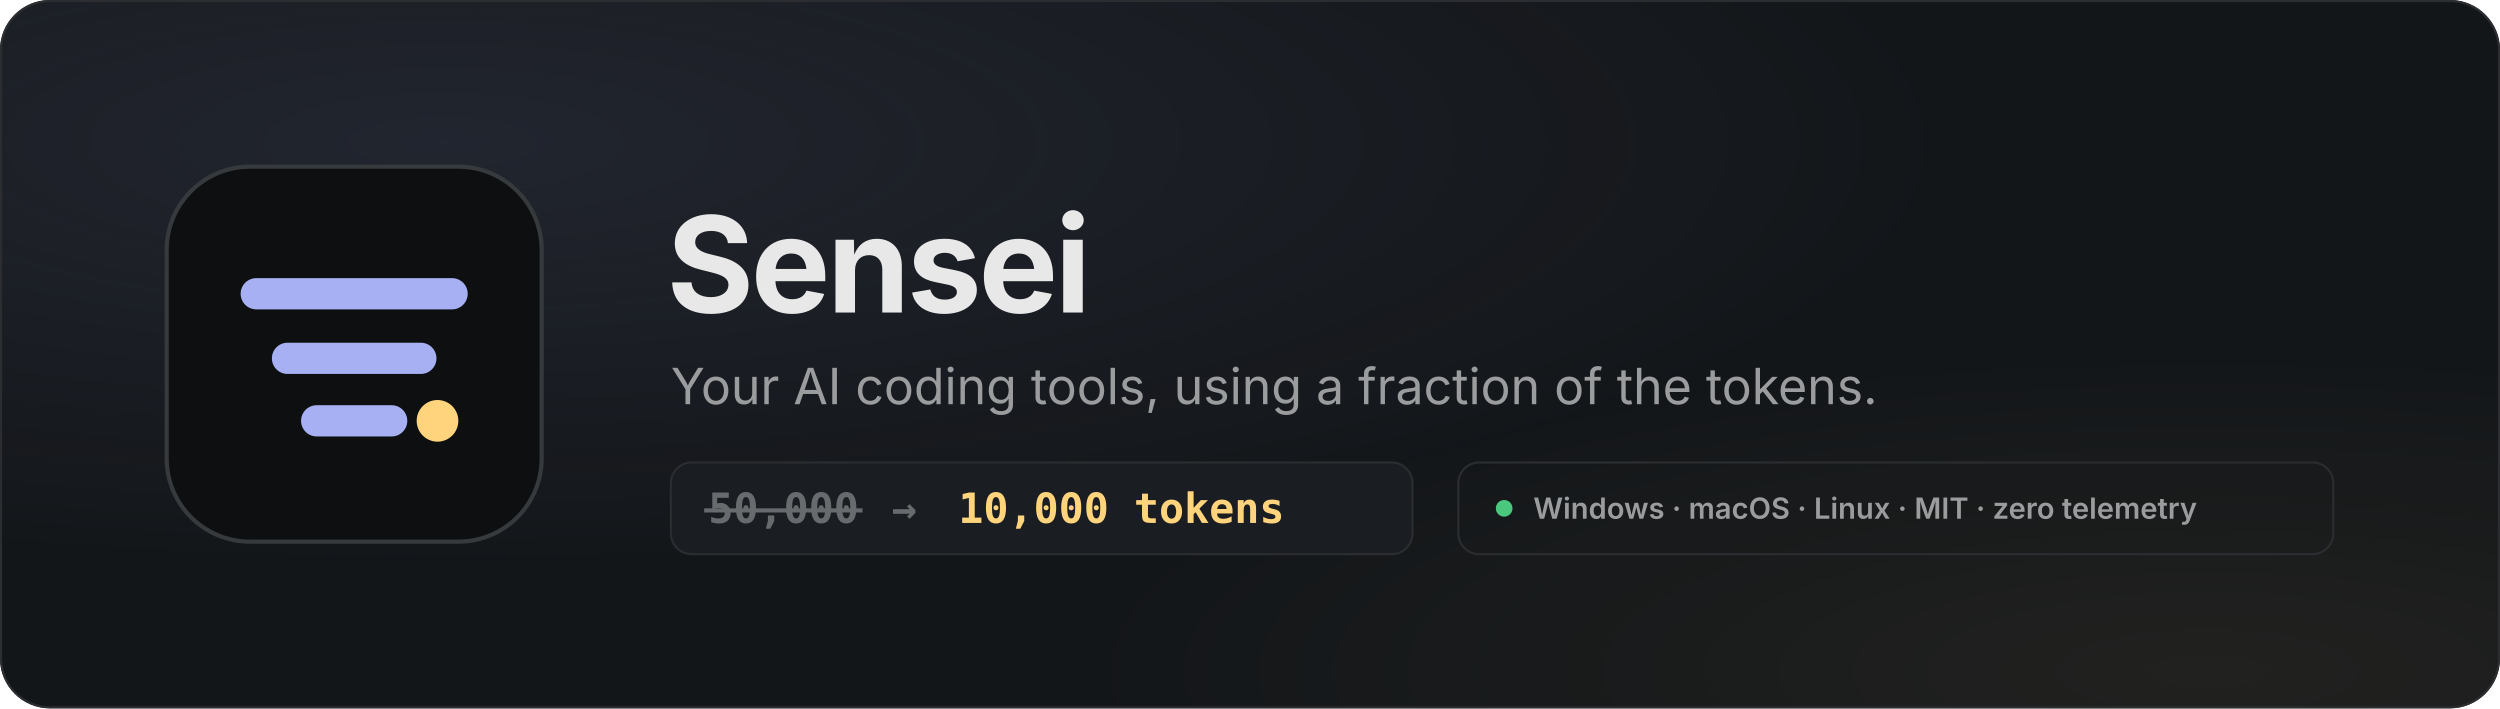
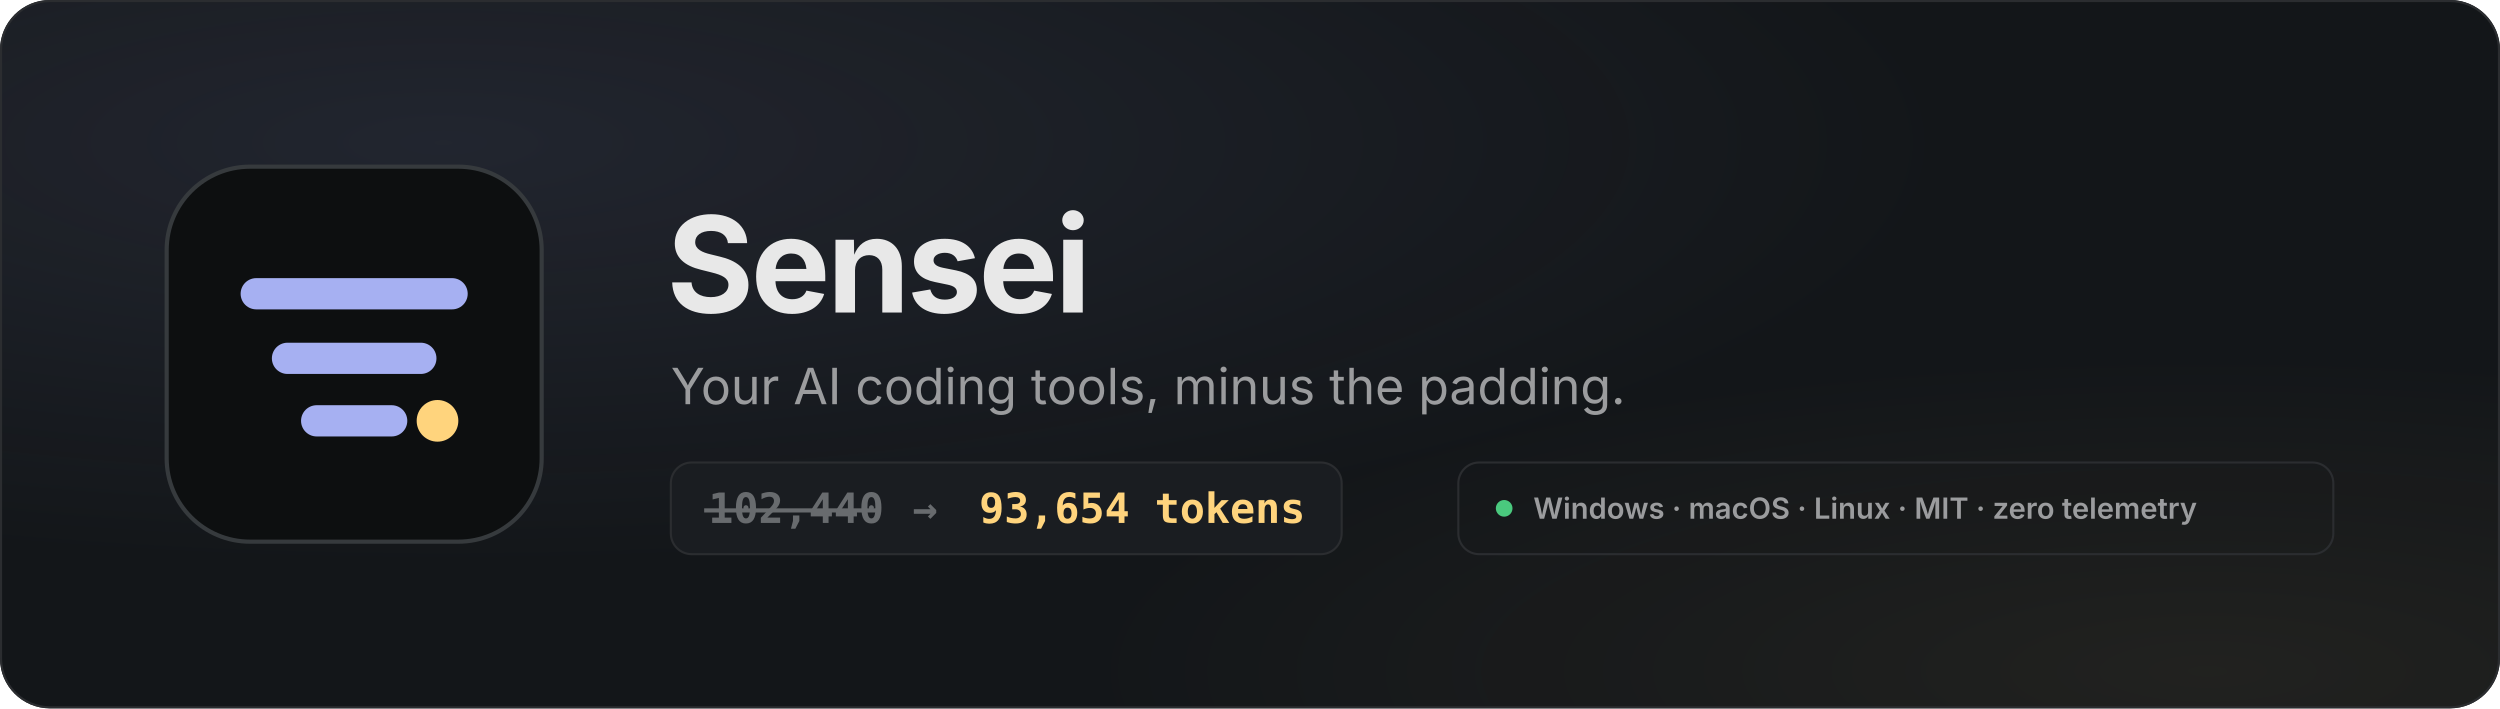
<svg xmlns="http://www.w3.org/2000/svg" width="1200" height="340" viewBox="0 0 1200 340" role="img" aria-labelledby="t d">
  <defs>
    <radialGradient id="glowA" cx="18%" cy="20%" r="60%">
      <stop offset="0" stop-color="#a6b0f2" stop-opacity="0.10" />
      <stop offset="1" stop-color="#a6b0f2" stop-opacity="0" />
    </radialGradient>
    <radialGradient id="glowB" cx="88%" cy="95%" r="45%">
      <stop offset="0" stop-color="#ffd47d" stop-opacity="0.060" />
      <stop offset="1" stop-color="#ffd47d" stop-opacity="0" />
    </radialGradient>
  </defs>
  <style>
  .l { stroke: #a6b0f2; stroke-width: 15; stroke-linecap: round; }
  .l1 { animation: l1 6s cubic-bezier(.4,0,.2,1) infinite; }
  .l2 { animation: l2 6s cubic-bezier(.4,0,.2,1) infinite; }
  .l3 { animation: l3 6s cubic-bezier(.4,0,.2,1) infinite; }
  .dot { fill: #ffd47d; transform-box: fill-box; transform-origin: center; animation: dot 6s ease-in-out infinite; }
  @keyframes l1 { 0%,12% { d: path("M43 61H137"); } 30%,88% { d: path("M43 61H137"); } 100% { d: path("M43 61H137"); } }
  @keyframes l2 { 0%,12% { d: path("M43 92H137"); } 30%,88% { d: path("M58 92H122"); } 100% { d: path("M43 92H137"); } }
  @keyframes l3 { 0%,12% { d: path("M43 122H137"); } 30%,88% { d: path("M72 122H108"); } 100% { d: path("M43 122H137"); } }
  @keyframes dot { 0%,26% { transform: scale(0); opacity: 0; } 34% { transform: scale(1.25); opacity: 1; } 40%,86% { transform: scale(1); opacity: 1; } 96%,100% { transform: scale(0); opacity: 0; } }
  .name { font: 700 64px Inter, 'Segoe UI', -apple-system, BlinkMacSystemFont, Helvetica, Arial, sans-serif; fill: #e8e8e8; letter-spacing: -1.5px; }
  .tag { font: 400 24px Inter, 'Segoe UI', -apple-system, BlinkMacSystemFont, Helvetica, Arial, sans-serif; fill: #9b9c9e; }
  .chip { font: 600 14px Inter, 'Segoe UI', -apple-system, BlinkMacSystemFont, Helvetica, Arial, sans-serif; fill: #9b9c9e; }
  .num { font: 700 20px 'JetBrains Mono', 'Cascadia Mono', ui-monospace, Menlo, Consolas, monospace; }
  .before { fill: #686b6e; animation: fadeOut 6s ease infinite; }
  .after { fill: #ffd47d; animation: fadeIn 6s ease infinite; }
  .strike { stroke: #686b6e; stroke-width: 2; animation: strike 6s ease infinite; transform-box: fill-box; transform-origin: left; }
  @keyframes strike { 0%,20% { transform: scaleX(0); } 30%,88% { transform: scaleX(1); } 96%,100% { transform: scaleX(0); } }
  @keyframes fadeIn { 0%,26% { opacity: 0; } 36%,86% { opacity: 1; } 96%,100% { opacity: 0; } }
  @keyframes fadeOut { 0%,24% { opacity: 1; } 32%,88% { opacity: .55; } 100% { opacity: 1; } }
  @media (prefers-reduced-motion: reduce) {
    * { animation: none !important; }
  }
</style>
  <rect width="1200" height="340" rx="24" fill="#131619" />
  <rect width="1200" height="340" rx="24" fill="url(#glowA)" />
  <rect width="1200" height="340" rx="24" fill="url(#glowB)" />
  <rect x="0.5" y="0.5" width="1199" height="339" rx="23.5" fill="none" stroke="#2b2d30" />
  <g transform="translate(80 80)">
    <rect width="180" height="180" rx="40" fill="#0d0f10" stroke="#363a3d" stroke-width="2" />
    <g transform="translate(0 0)">
      <path class="l l1" d="M43 61H137" />
      <path class="l l2" d="M58 92H122" />
      <path class="l l3" d="M72 122H108" />
      <circle class="dot" cx="130" cy="122" r="10" />
    </g>
  </g>
  <text x="320" y="150" class="name">Sensei</text>
-   <text x="322" y="194" class="tag">Your AI coding tools, using a fraction of the tokens.</text>
+   <text x="322" y="194" class="tag">Your AI coding tools, minus the padding.</text>
  <g transform="translate(322 222)">
-     <rect width="356" height="44" rx="10" fill="#1a1d21" stroke="#2b2d30" />
-     <text x="18" y="29" class="num before">50,000</text>
-     <line x1="16" y1="23" x2="92" y2="23" class="strike" />
-     <text x="106" y="29" class="num" fill="#686b6e">→</text>
-     <text x="138" y="29" class="num after">10,000 tokens</text>
+     <rect width="322" height="44" rx="10" fill="#1a1d21" stroke="#2b2d30" />
+     <text x="18" y="29" class="num before">102,440</text>
+     <line x1="16" y1="23" x2="100" y2="23" class="strike" />
+     <text x="116" y="29" class="num" fill="#686b6e">→</text>
+     <text x="148" y="29" class="num after">93,654 tokens</text>
  </g>
  <g transform="translate(700 222)">
    <rect width="420" height="44" rx="10" fill="none" stroke="#2b2d30" />
    <circle cx="22" cy="22" r="4" fill="#4ac97e" />
    <text x="36" y="27" class="chip">Windows · macOS · Linux   ·   MIT   ·   zero telemetry</text>
  </g>
</svg>
